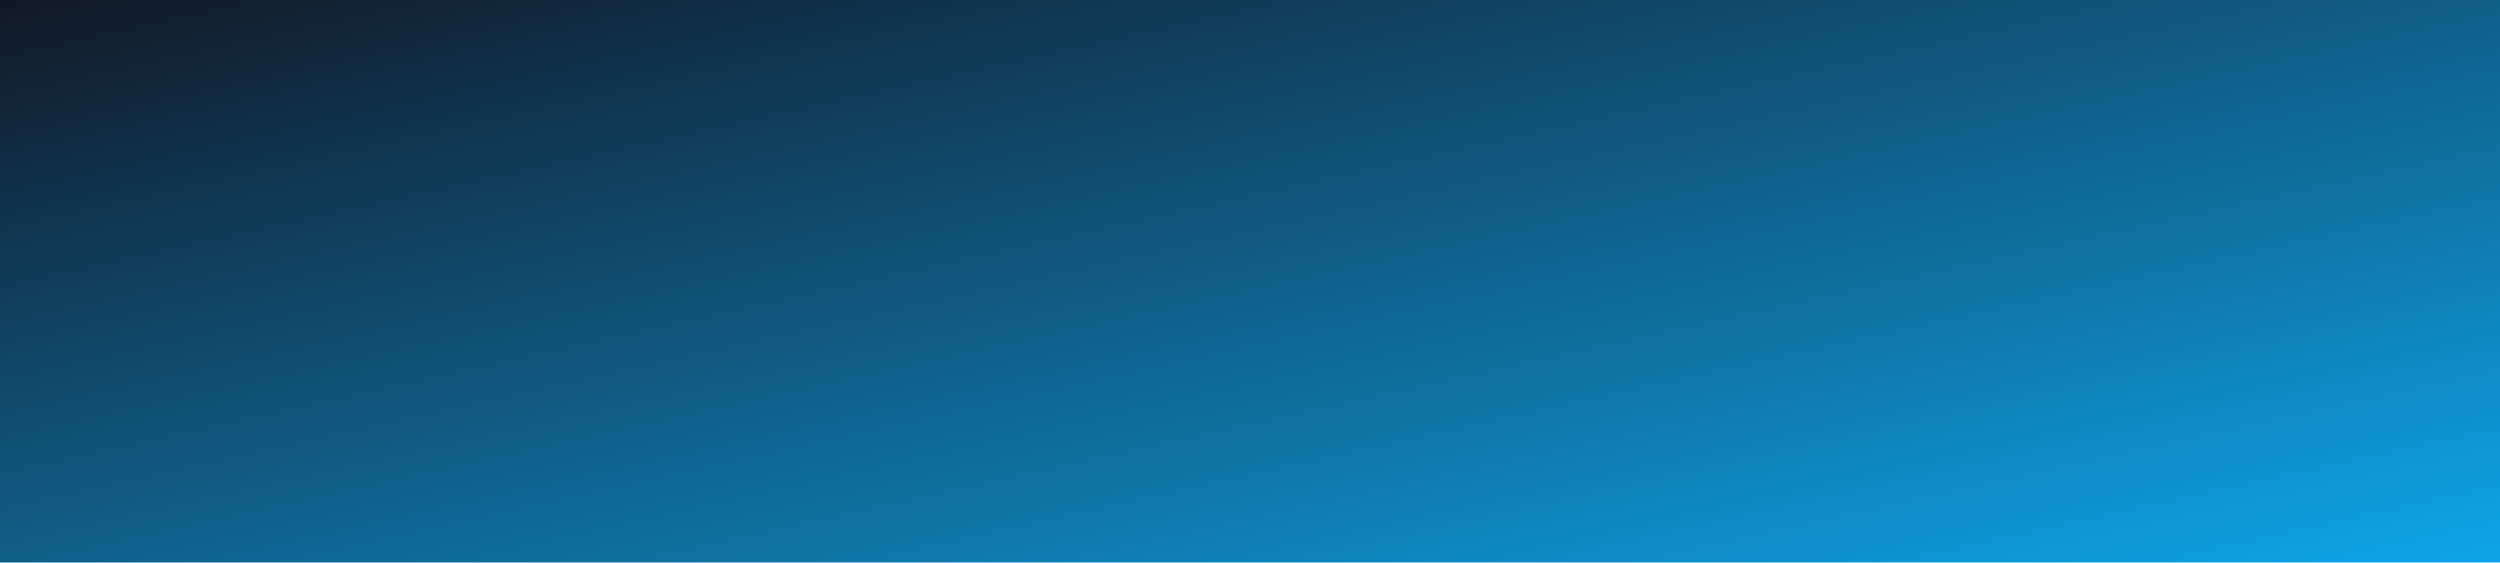
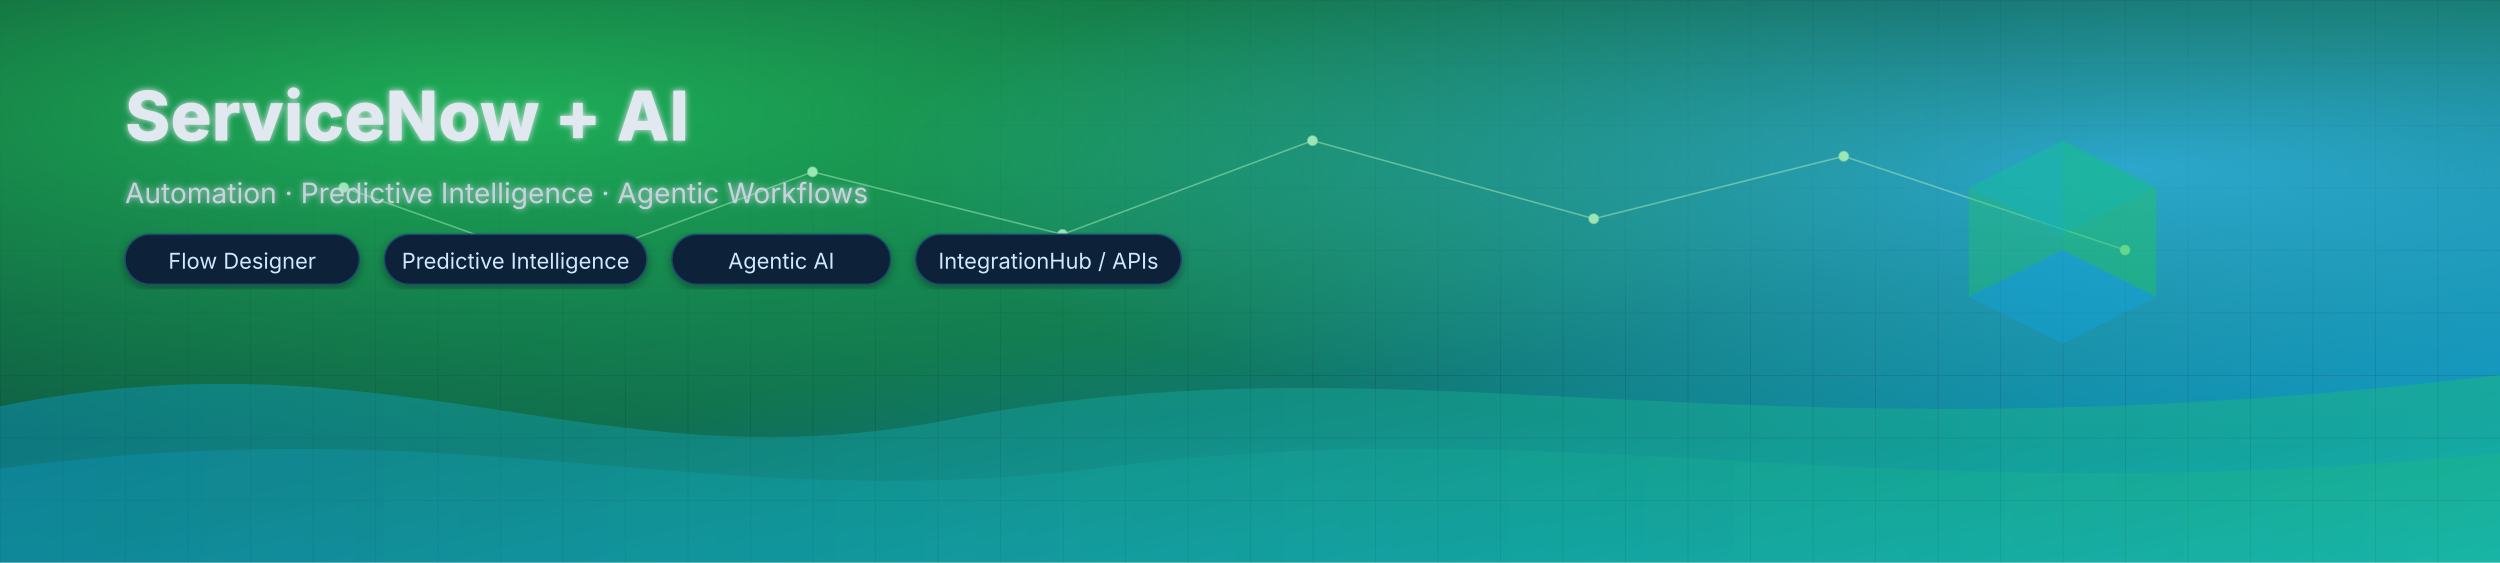
<svg xmlns="http://www.w3.org/2000/svg" width="1600" height="360" viewBox="0 0 1600 360">
  <defs>
-     <linearGradient id="g" x1="0" y1="0" x2="1" y2="1">
-       <stop offset="0%" stop-color="#111827" />
+     <linearGradient id="bggrad" x1="0" y1="0" x2="1" y2="1">
+       <stop offset="0%" stop-color="#0b3d2e" />
+       <stop offset="50%" stop-color="#0f6b4d" />
      <stop offset="100%" stop-color="#0ea5e9" />
    </linearGradient>
+     <radialGradient id="glow1" cx="0.2" cy="0.2" r="0.6">
+       <stop offset="0%" stop-color="#22c55e" stop-opacity="0.8" />
+       <stop offset="100%" stop-color="#22c55e" stop-opacity="0" />
+     </radialGradient>
+     <radialGradient id="glow2" cx="0.85" cy="0.3" r="0.5">
+       <stop offset="0%" stop-color="#38bdf8" stop-opacity="0.7" />
+       <stop offset="100%" stop-color="#38bdf8" stop-opacity="0" />
+     </radialGradient>
+     <pattern id="grid" width="40" height="40" patternUnits="userSpaceOnUse">
+       <path d="M 40 0 L 0 0 0 40" fill="none" stroke="#0f2942" stroke-width="1" />
+     </pattern>
+     <filter id="neon">
+       <feGaussianBlur stdDeviation="2" result="blur" />
+       <feMerge>
+         <feMergeNode in="blur" />
+         <feMergeNode in="SourceGraphic" />
+       </feMerge>
+     </filter>
+     <filter id="soft">
+       <feDropShadow dx="0" dy="2" stdDeviation="3" flood-color="#000000" flood-opacity="0.35" />
+     </filter>
+     <linearGradient id="wave" x1="0" y1="0" x2="1" y2="0">
+       <stop offset="0%" stop-color="#0ea5e9" stop-opacity="0.35" />
+       <stop offset="100%" stop-color="#22c55e" stop-opacity="0.35" />
+     </linearGradient>
  </defs>
-   <rect width="1600" height="360" fill="url(#g)" />
+   <rect width="1600" height="360" fill="url(#bggrad)" />
+   <rect width="1600" height="360" fill="url(#grid)" opacity="0.25" />
+   <rect width="1600" height="360" fill="url(#glow1)" />
+   <rect width="1600" height="360" fill="url(#glow2)" />
+   <path d="M0,260 C250,210 380,310 600,270 C900,210 1100,300 1600,240 L1600,360 L0,360 Z" fill="url(#wave)" />
+   <path d="M0,300 C300,260 450,330 700,300 C1000,260 1200,330 1600,290 L1600,360 L0,360 Z" fill="url(#wave)" opacity="0.6" />
+   <g stroke="#9ae6b4" stroke-opacity="0.55">
+     <circle cx="220" cy="120" r="3" fill="#9ae6b4" />
+     <circle cx="360" cy="170" r="3" fill="#9ae6b4" />
+     <circle cx="520" cy="110" r="3" fill="#9ae6b4" />
+     <circle cx="680" cy="150" r="3" fill="#9ae6b4" />
+     <circle cx="840" cy="90" r="3" fill="#9ae6b4" />
+     <circle cx="1020" cy="140" r="3" fill="#9ae6b4" />
+     <circle cx="1180" cy="100" r="3" fill="#9ae6b4" />
+     <circle cx="1360" cy="160" r="3" fill="#9ae6b4" />
+     <path d="M220,120 L360,170 L520,110 L680,150 L840,90 L1020,140 L1180,100 L1360,160" fill="none" />
+   </g>
+   <g transform="translate(80, 90)" filter="url(#neon)">
+     <text x="0" y="0" font-family="Inter,Segoe UI,Arial" font-size="44" font-weight="800" fill="#e2e8f0">
+       ServiceNow + AI
+     </text>
+     <text x="0" y="40" font-family="Inter,Segoe UI,Arial" font-size="18" fill="#cbd5e1" opacity="0.95">
+       Automation · Predictive Intelligence · Agentic Workflows
+     </text>
+   </g>
+   <g transform="translate(80, 150)" filter="url(#soft)">
+     <rect x="0" y="0" width="150" height="32" rx="16" fill="#0b2138" stroke="#1f4a6e" />
+     <text x="75" y="22" text-anchor="middle" font-family="Inter,Arial" font-size="14" fill="#cfe8ff">Flow Designer</text>
+     <rect x="166" y="0" width="168" height="32" rx="16" fill="#0b2138" stroke="#1f4a6e" />
+     <text x="250" y="22" text-anchor="middle" font-family="Inter,Arial" font-size="14" fill="#cfe8ff">Predictive Intelligence</text>
+     <rect x="350" y="0" width="140" height="32" rx="16" fill="#0b2138" stroke="#1f4a6e" />
+     <text x="420" y="22" text-anchor="middle" font-family="Inter,Arial" font-size="14" fill="#cfe8ff">Agentic AI</text>
+     <rect x="506" y="0" width="170" height="32" rx="16" fill="#0b2138" stroke="#1f4a6e" />
+     <text x="591" y="22" text-anchor="middle" font-family="Inter,Arial" font-size="14" fill="#cfe8ff">IntegrationHub / APIs</text>
+   </g>
+   <g transform="translate(1260, 70)">
+     <polygon points="0,50 60,20 120,50 60,80" fill="#0ea5e9" opacity="0.55" />
+     <polygon points="60,20 120,50 120,120 60,90" fill="#22c55e" opacity="0.45" />
+     <polygon points="60,90 120,120 60,150 0,120" fill="#0ea5e9" opacity="0.35" />
+     <polygon points="0,50 60,20 60,90 0,120" fill="#22c55e" opacity="0.35" />
+   </g>
</svg>
